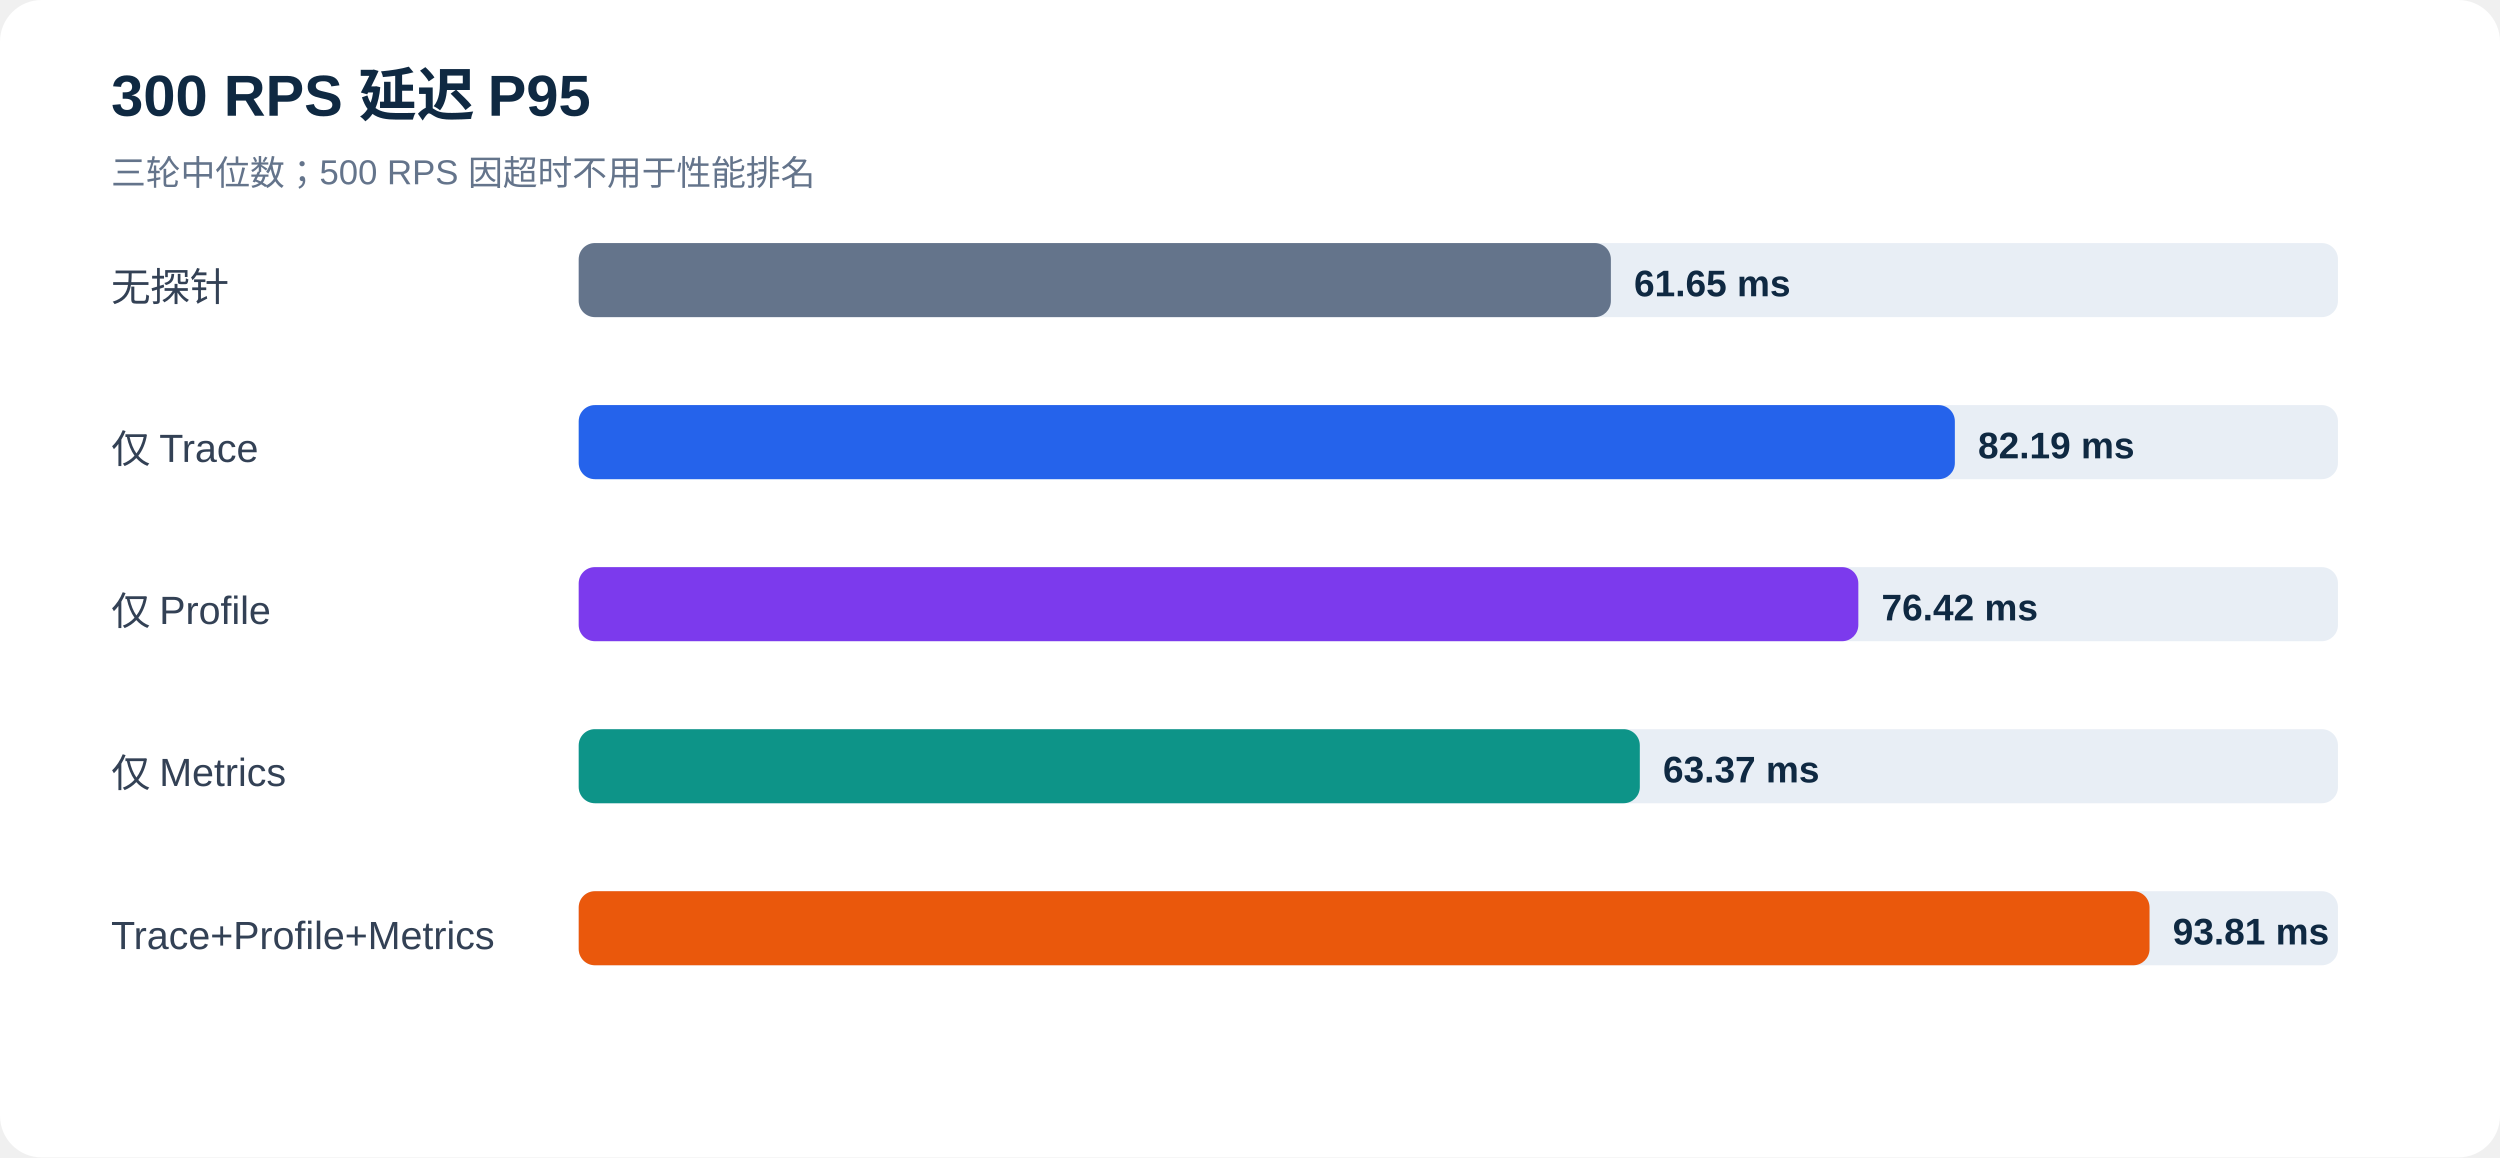
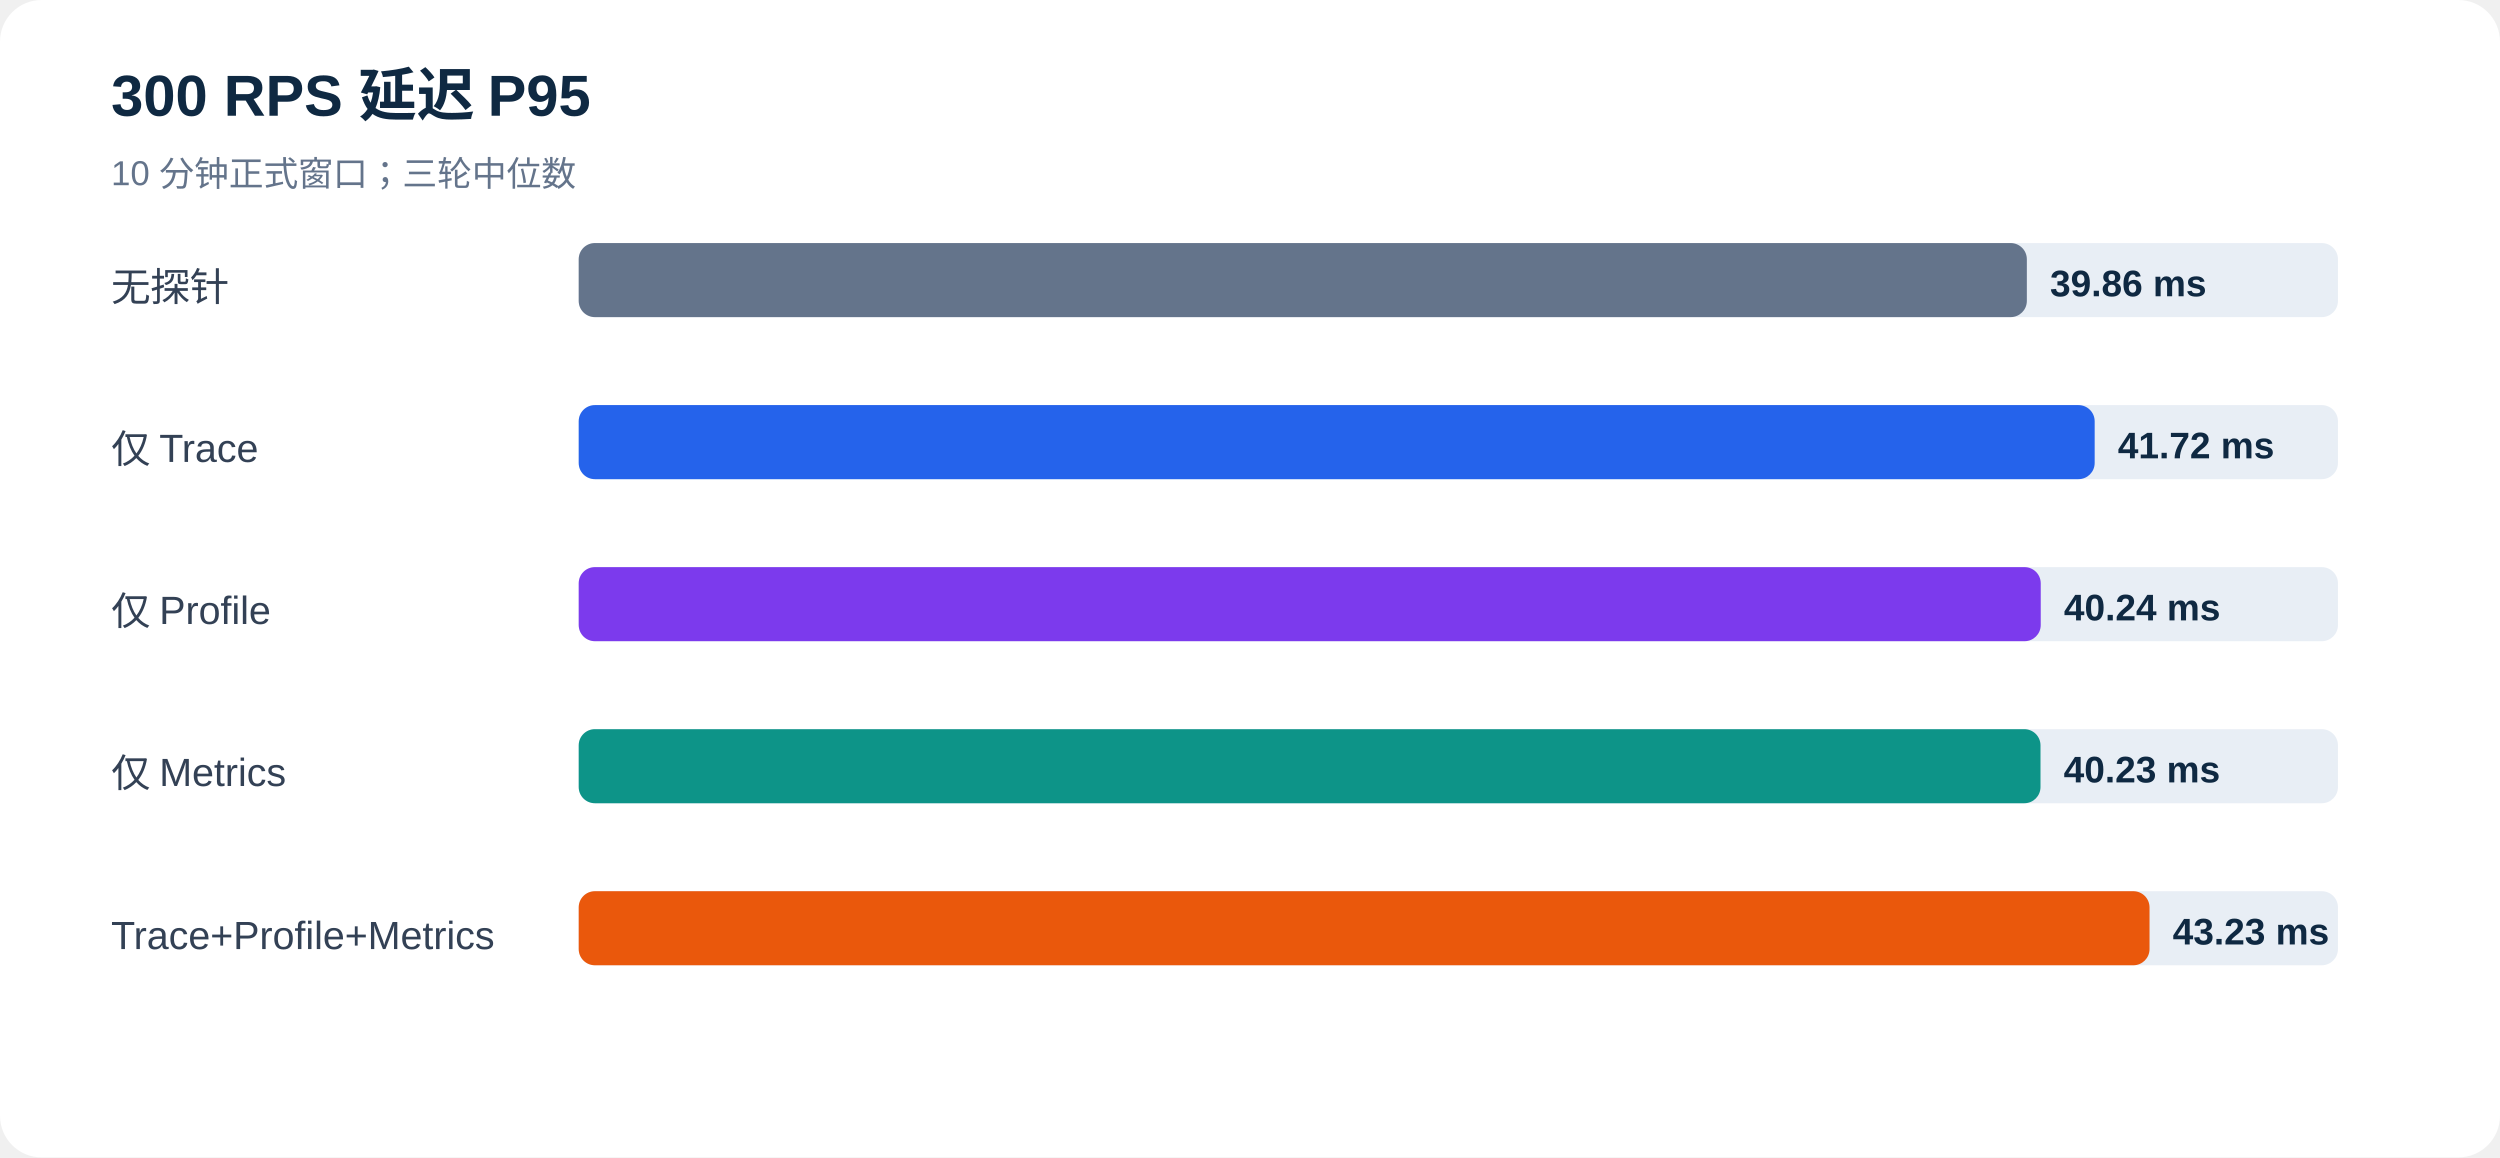
<svg xmlns="http://www.w3.org/2000/svg" width="1080" height="500" viewBox="0 0 1080 500">
  <rect width="100%" height="100%" rx="18" fill="#FFFFFF" />
  <text x="48" y="50" font-family="Arial,sans-serif" font-size="25" font-weight="700" fill="#0F2942">300 RPS 延迟 P95</text>
-   <text x="48" y="80" font-family="Arial,sans-serif" font-size="15" fill="#64748B">三轮中位数；500 RPS 因超时不用于性能排名</text>
+   <text x="48" y="80" font-family="Arial,sans-serif" font-size="15" fill="#64748B">10 分钟正式窗口；三轮中位数</text>
  <text x="48" y="130" font-family="Arial,sans-serif" font-size="17" fill="#334155">无探针</text>
  <rect x="250" y="105" width="760" height="32" rx="7" fill="#E8EEF5" />
-   <rect x="250" y="105" width="445.9" height="32" rx="7" fill="#64748B" />
-   <text x="705.9" y="128" font-family="Arial,sans-serif" font-size="16" font-weight="700" fill="#0F2942">61.65 ms</text>
+   <rect x="250" y="105" width="625.6" height="32" rx="7" fill="#64748B" />
+   <text x="885.6" y="128" font-family="Arial,sans-serif" font-size="16" font-weight="700" fill="#0F2942">39.86 ms</text>
  <text x="48" y="200" font-family="Arial,sans-serif" font-size="17" fill="#334155">仅 Trace</text>
  <rect x="250" y="175" width="760" height="32" rx="7" fill="#E8EEF5" />
-   <rect x="250" y="175" width="594.5" height="32" rx="7" fill="#2563EB" />
-   <text x="854.5" y="198" font-family="Arial,sans-serif" font-size="16" font-weight="700" fill="#0F2942">82.19 ms</text>
+   <rect x="250" y="175" width="654.9" height="32" rx="7" fill="#2563EB" />
+   <text x="914.9" y="198" font-family="Arial,sans-serif" font-size="16" font-weight="700" fill="#0F2942">41.72 ms</text>
  <text x="48" y="270" font-family="Arial,sans-serif" font-size="17" fill="#334155">仅 Profile</text>
  <rect x="250" y="245" width="760" height="32" rx="7" fill="#E8EEF5" />
-   <rect x="250" y="245" width="552.8" height="32" rx="7" fill="#7C3AED" />
-   <text x="812.8" y="268" font-family="Arial,sans-serif" font-size="16" font-weight="700" fill="#0F2942">76.42 ms</text>
+   <rect x="250" y="245" width="631.6" height="32" rx="7" fill="#7C3AED" />
+   <text x="891.6" y="268" font-family="Arial,sans-serif" font-size="16" font-weight="700" fill="#0F2942">40.24 ms</text>
  <text x="48" y="340" font-family="Arial,sans-serif" font-size="17" fill="#334155">仅 Metrics</text>
  <rect x="250" y="315" width="760" height="32" rx="7" fill="#E8EEF5" />
-   <rect x="250" y="315" width="458.4" height="32" rx="7" fill="#0D9488" />
-   <text x="718.4" y="338" font-family="Arial,sans-serif" font-size="16" font-weight="700" fill="#0F2942">63.37 ms</text>
+   <rect x="250" y="315" width="631.5" height="32" rx="7" fill="#0D9488" />
+   <text x="891.5" y="338" font-family="Arial,sans-serif" font-size="16" font-weight="700" fill="#0F2942">40.23 ms</text>
  <text x="48" y="410" font-family="Arial,sans-serif" font-size="17" fill="#334155">Trace+Profile+Metrics</text>
  <rect x="250" y="385" width="760" height="32" rx="7" fill="#E8EEF5" />
  <rect x="250" y="385" width="678.6" height="32" rx="7" fill="#EA580C" />
-   <text x="938.6" y="408" font-family="Arial,sans-serif" font-size="16" font-weight="700" fill="#0F2942">93.81 ms</text>
+   <text x="938.6" y="408" font-family="Arial,sans-serif" font-size="16" font-weight="700" fill="#0F2942">43.23 ms</text>
</svg>
